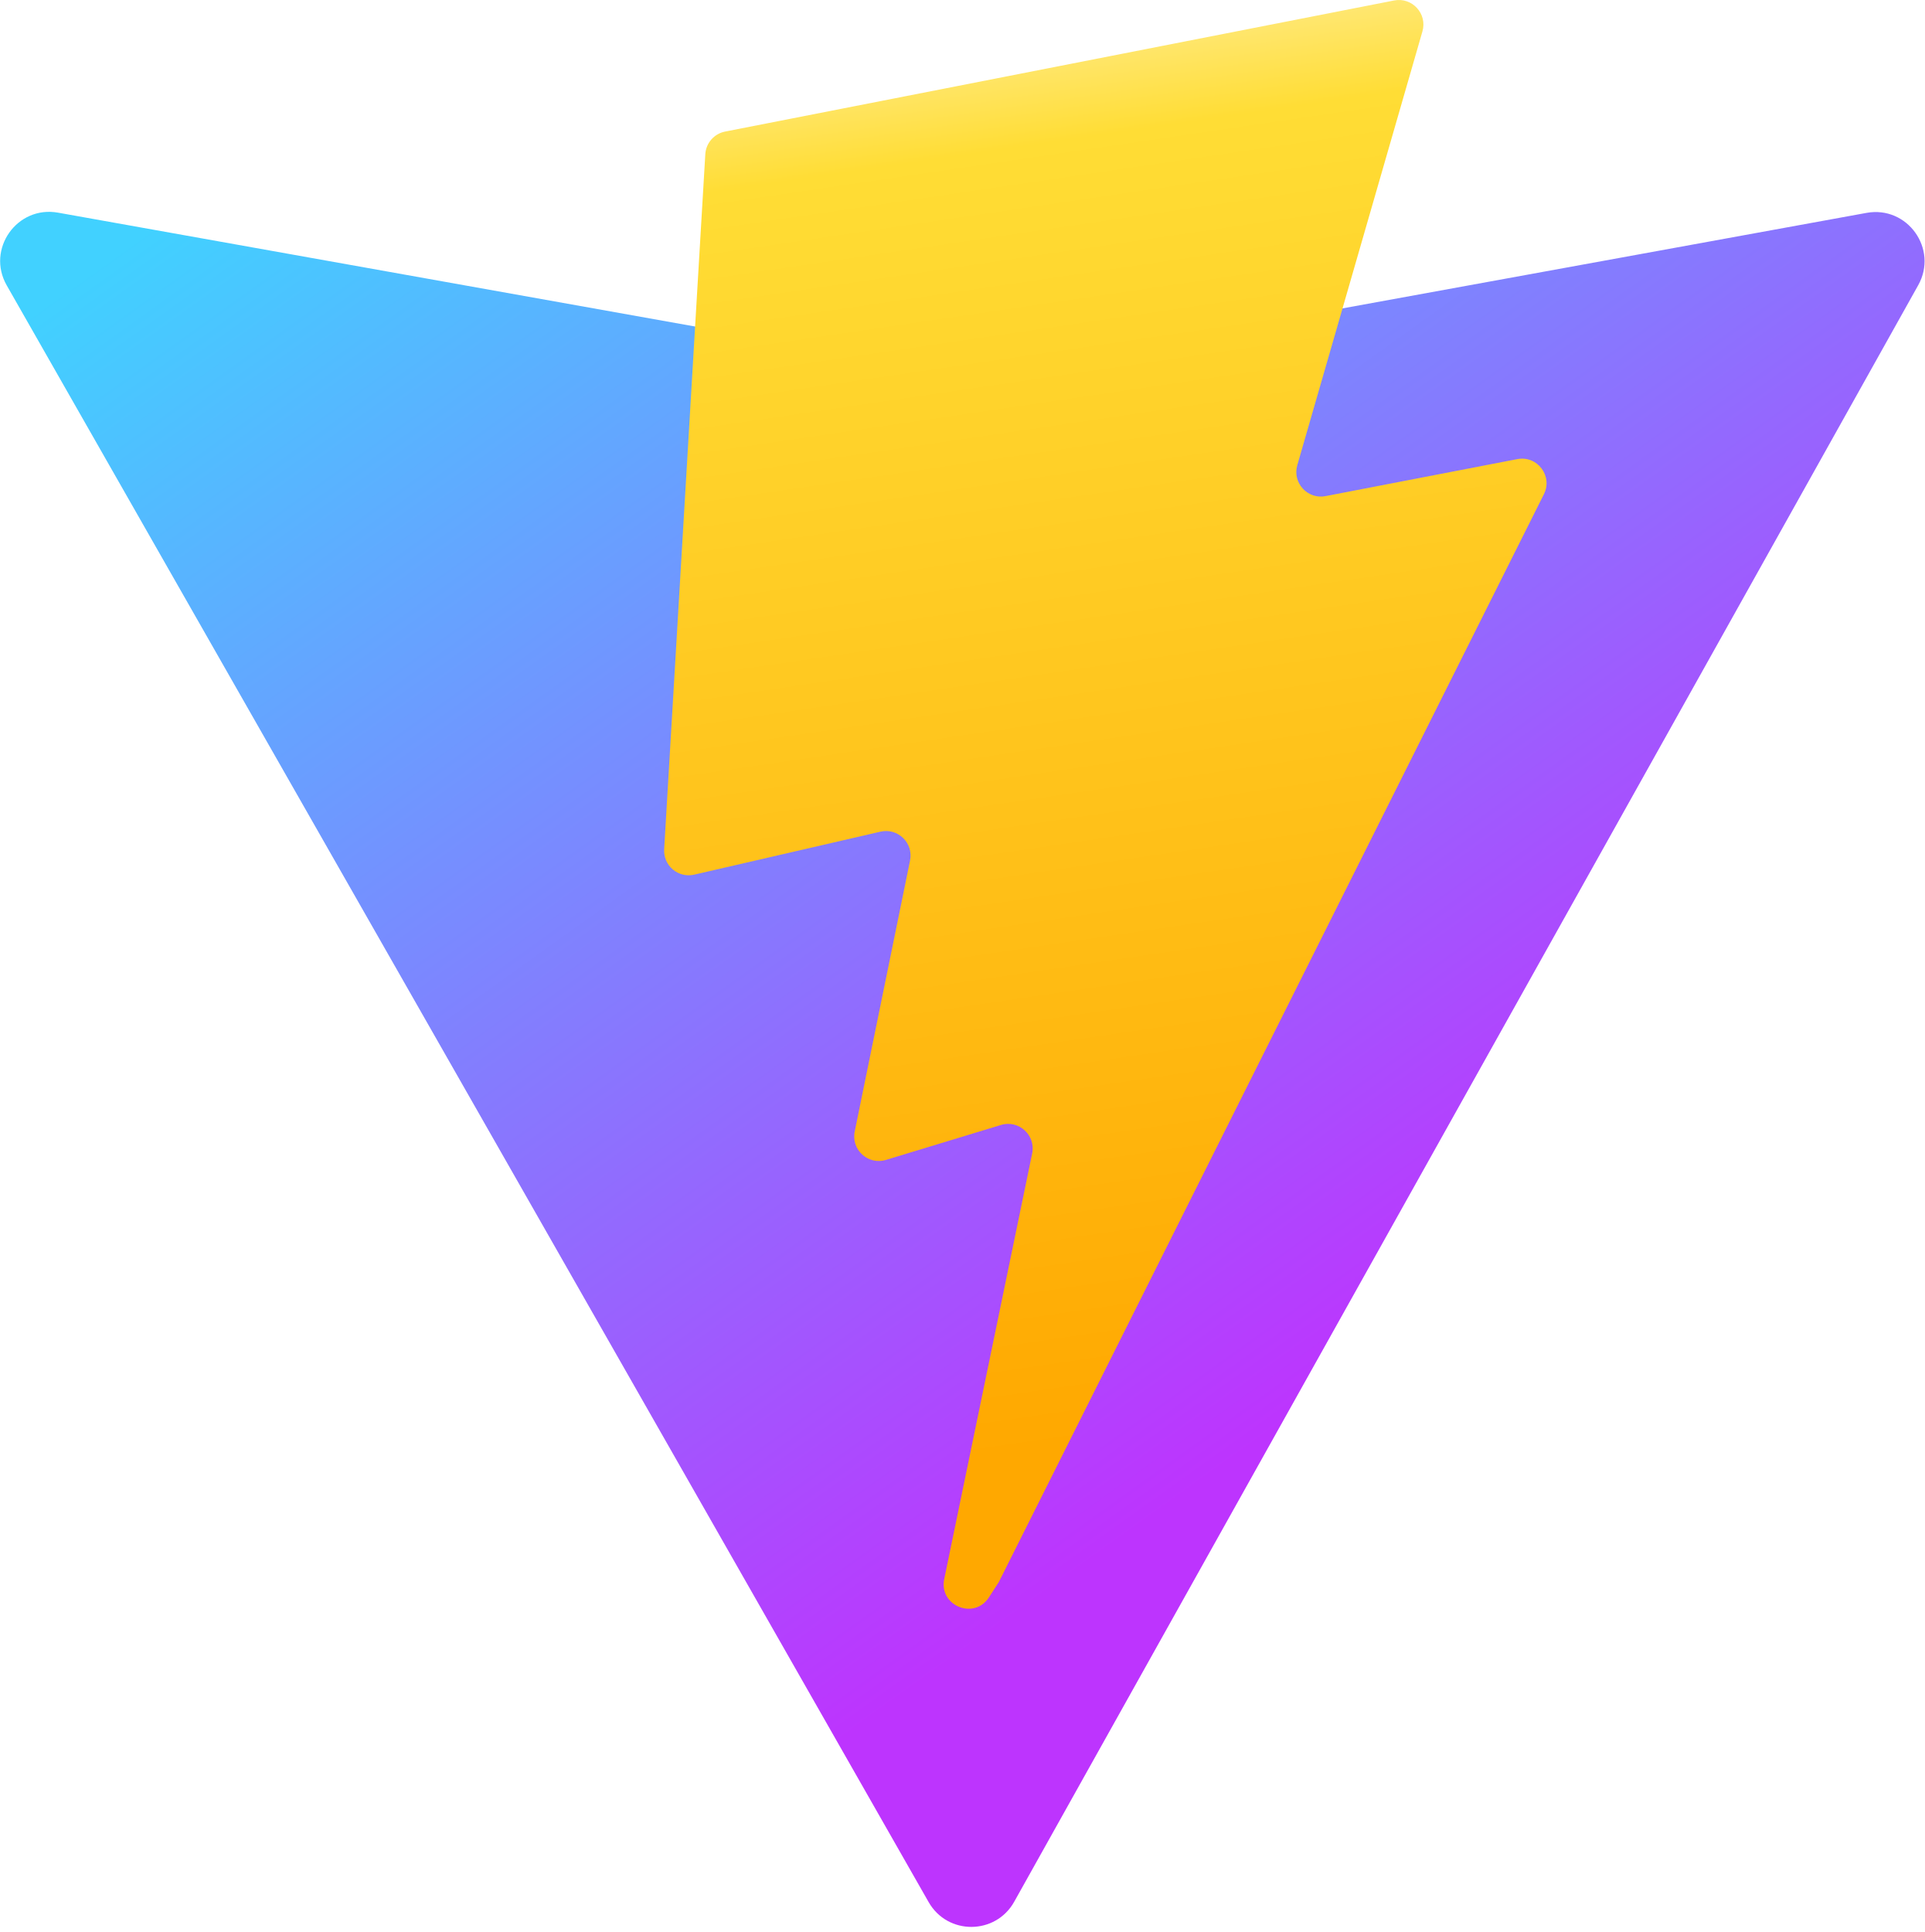
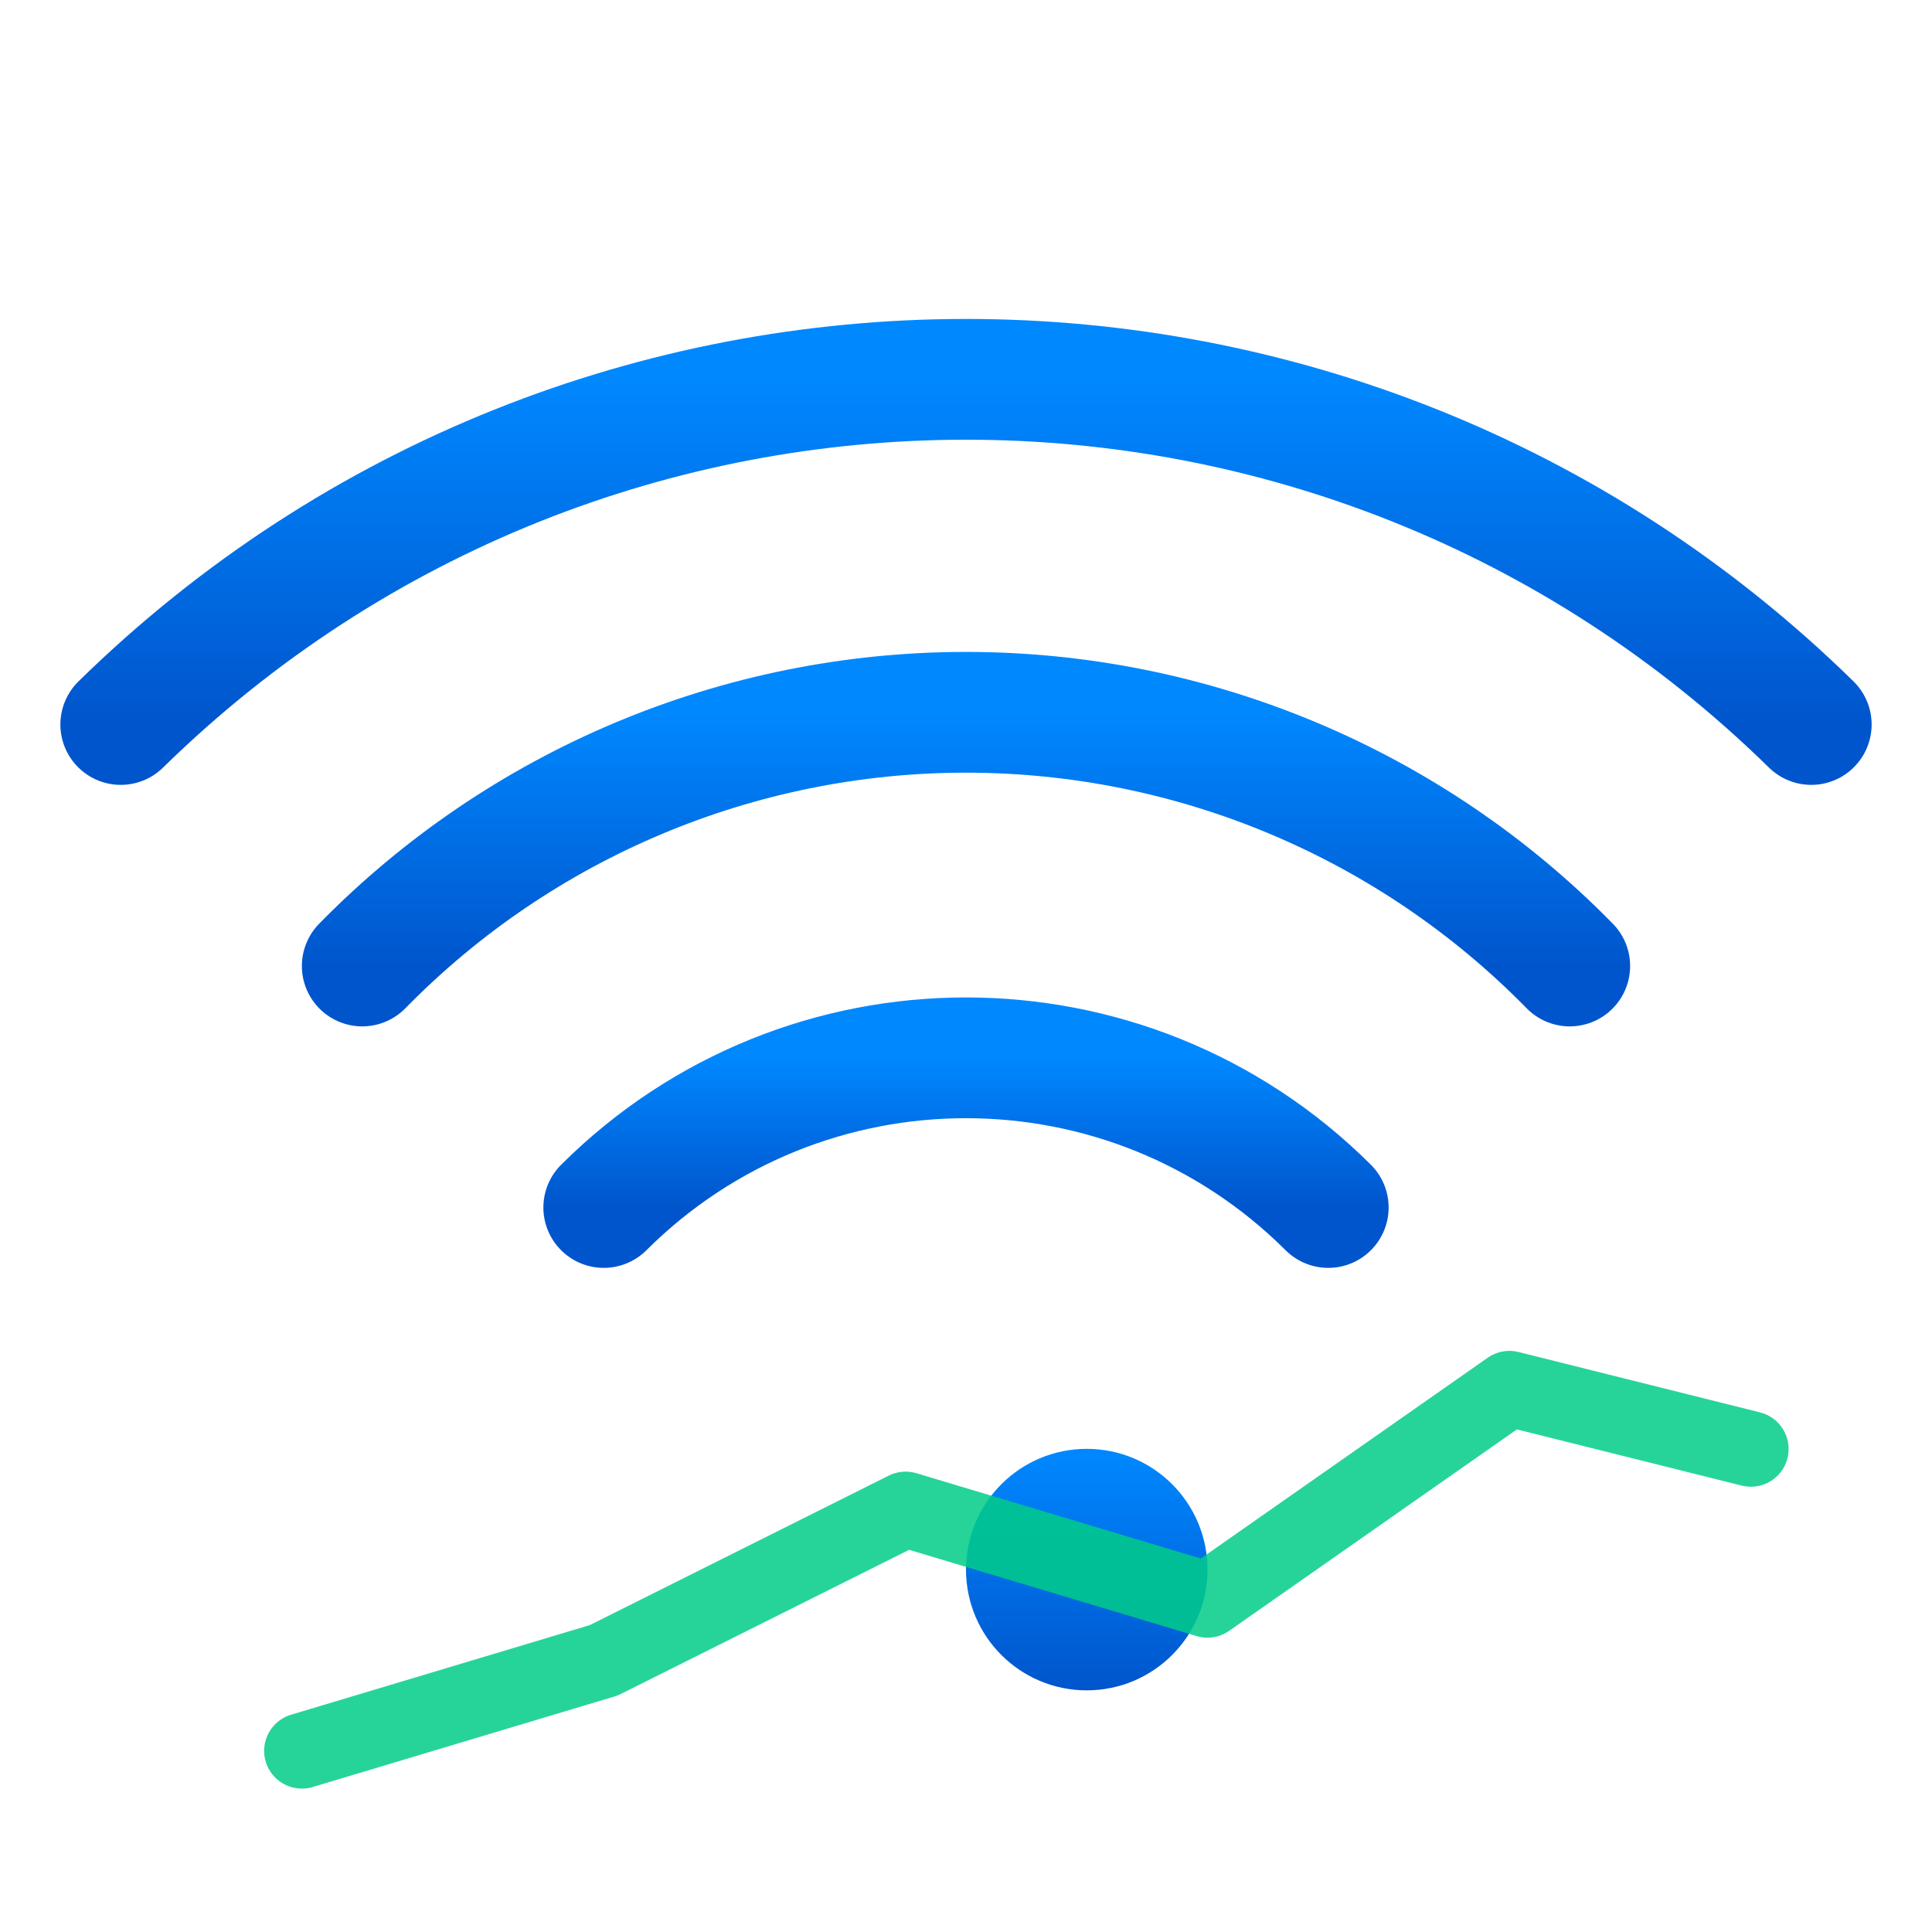
- <svg xmlns="http://www.w3.org/2000/svg" aria-hidden="true" role="img" class="iconify iconify--logos" width="31.88" height="32" preserveAspectRatio="xMidYMid meet" viewBox="0 0 256 257">
+ <svg xmlns="http://www.w3.org/2000/svg" viewBox="0 0 64 64" width="64" height="64">
  <defs>
-     <linearGradient id="IconifyId1813088fe1fbc01fb466" x1="-.828%" x2="57.636%" y1="7.652%" y2="78.411%">
-       <stop offset="0%" stop-color="#41D1FF" />
-       <stop offset="100%" stop-color="#BD34FE" />
-     </linearGradient>
-     <linearGradient id="IconifyId1813088fe1fbc01fb467" x1="43.376%" x2="50.316%" y1="2.242%" y2="89.03%">
-       <stop offset="0%" stop-color="#FFEA83" />
-       <stop offset="8.333%" stop-color="#FFDD35" />
-       <stop offset="100%" stop-color="#FFA800" />
+     <linearGradient id="g1" x1="0" y1="0" x2="0" y2="1">
+       <stop offset="0%" stop-color="#0088ff" />
+       <stop offset="100%" stop-color="#0055cc" />
    </linearGradient>
  </defs>
-   <path fill="url(#IconifyId1813088fe1fbc01fb466)" d="M255.153 37.938L134.897 252.976c-2.483 4.44-8.862 4.466-11.382.048L.875 37.958c-2.746-4.814 1.371-10.646 6.827-9.67l120.385 21.517a6.537 6.537 0 0 0 2.322-.004l117.867-21.483c5.438-.991 9.574 4.796 6.877 9.62Z" />
-   <path fill="url(#IconifyId1813088fe1fbc01fb467)" d="M185.432.063L96.44 17.501a3.268 3.268 0 0 0-2.634 3.014l-5.474 92.456a3.268 3.268 0 0 0 3.997 3.378l24.777-5.718c2.318-.535 4.413 1.507 3.936 3.838l-7.361 36.047c-.495 2.426 1.782 4.5 4.151 3.78l15.304-4.649c2.372-.72 4.652 1.36 4.15 3.788l-11.698 56.621c-.732 3.542 3.979 5.473 5.943 2.437l1.313-2.028l72.516-144.72c1.215-2.423-.88-5.186-3.54-4.672l-25.505 4.922c-2.396.462-4.435-1.77-3.759-4.114l16.646-57.705c.677-2.35-1.37-4.583-3.769-4.113Z" />
+   <path d="M32 52a4 4 0 1 0 0-0.01" fill="url(#g1)" />
+   <path d="M20 40a17 17 0 0 1 24 0" fill="none" stroke="url(#g1)" stroke-width="4" stroke-linecap="round" />
+   <path d="M12 32a28 28 0 0 1 40 0" fill="none" stroke="url(#g1)" stroke-width="4" stroke-linecap="round" />
+   <path d="M4 24a40 40 0 0 1 56 0" fill="none" stroke="url(#g1)" stroke-width="4" stroke-linecap="round" />
+   <path d="M10 58 L20 55 L30 50 L40 53 L50 46 L58 48" fill="none" stroke="#00cc88" stroke-width="2.5" stroke-linecap="round" stroke-linejoin="round" opacity="0.85" />
</svg>
